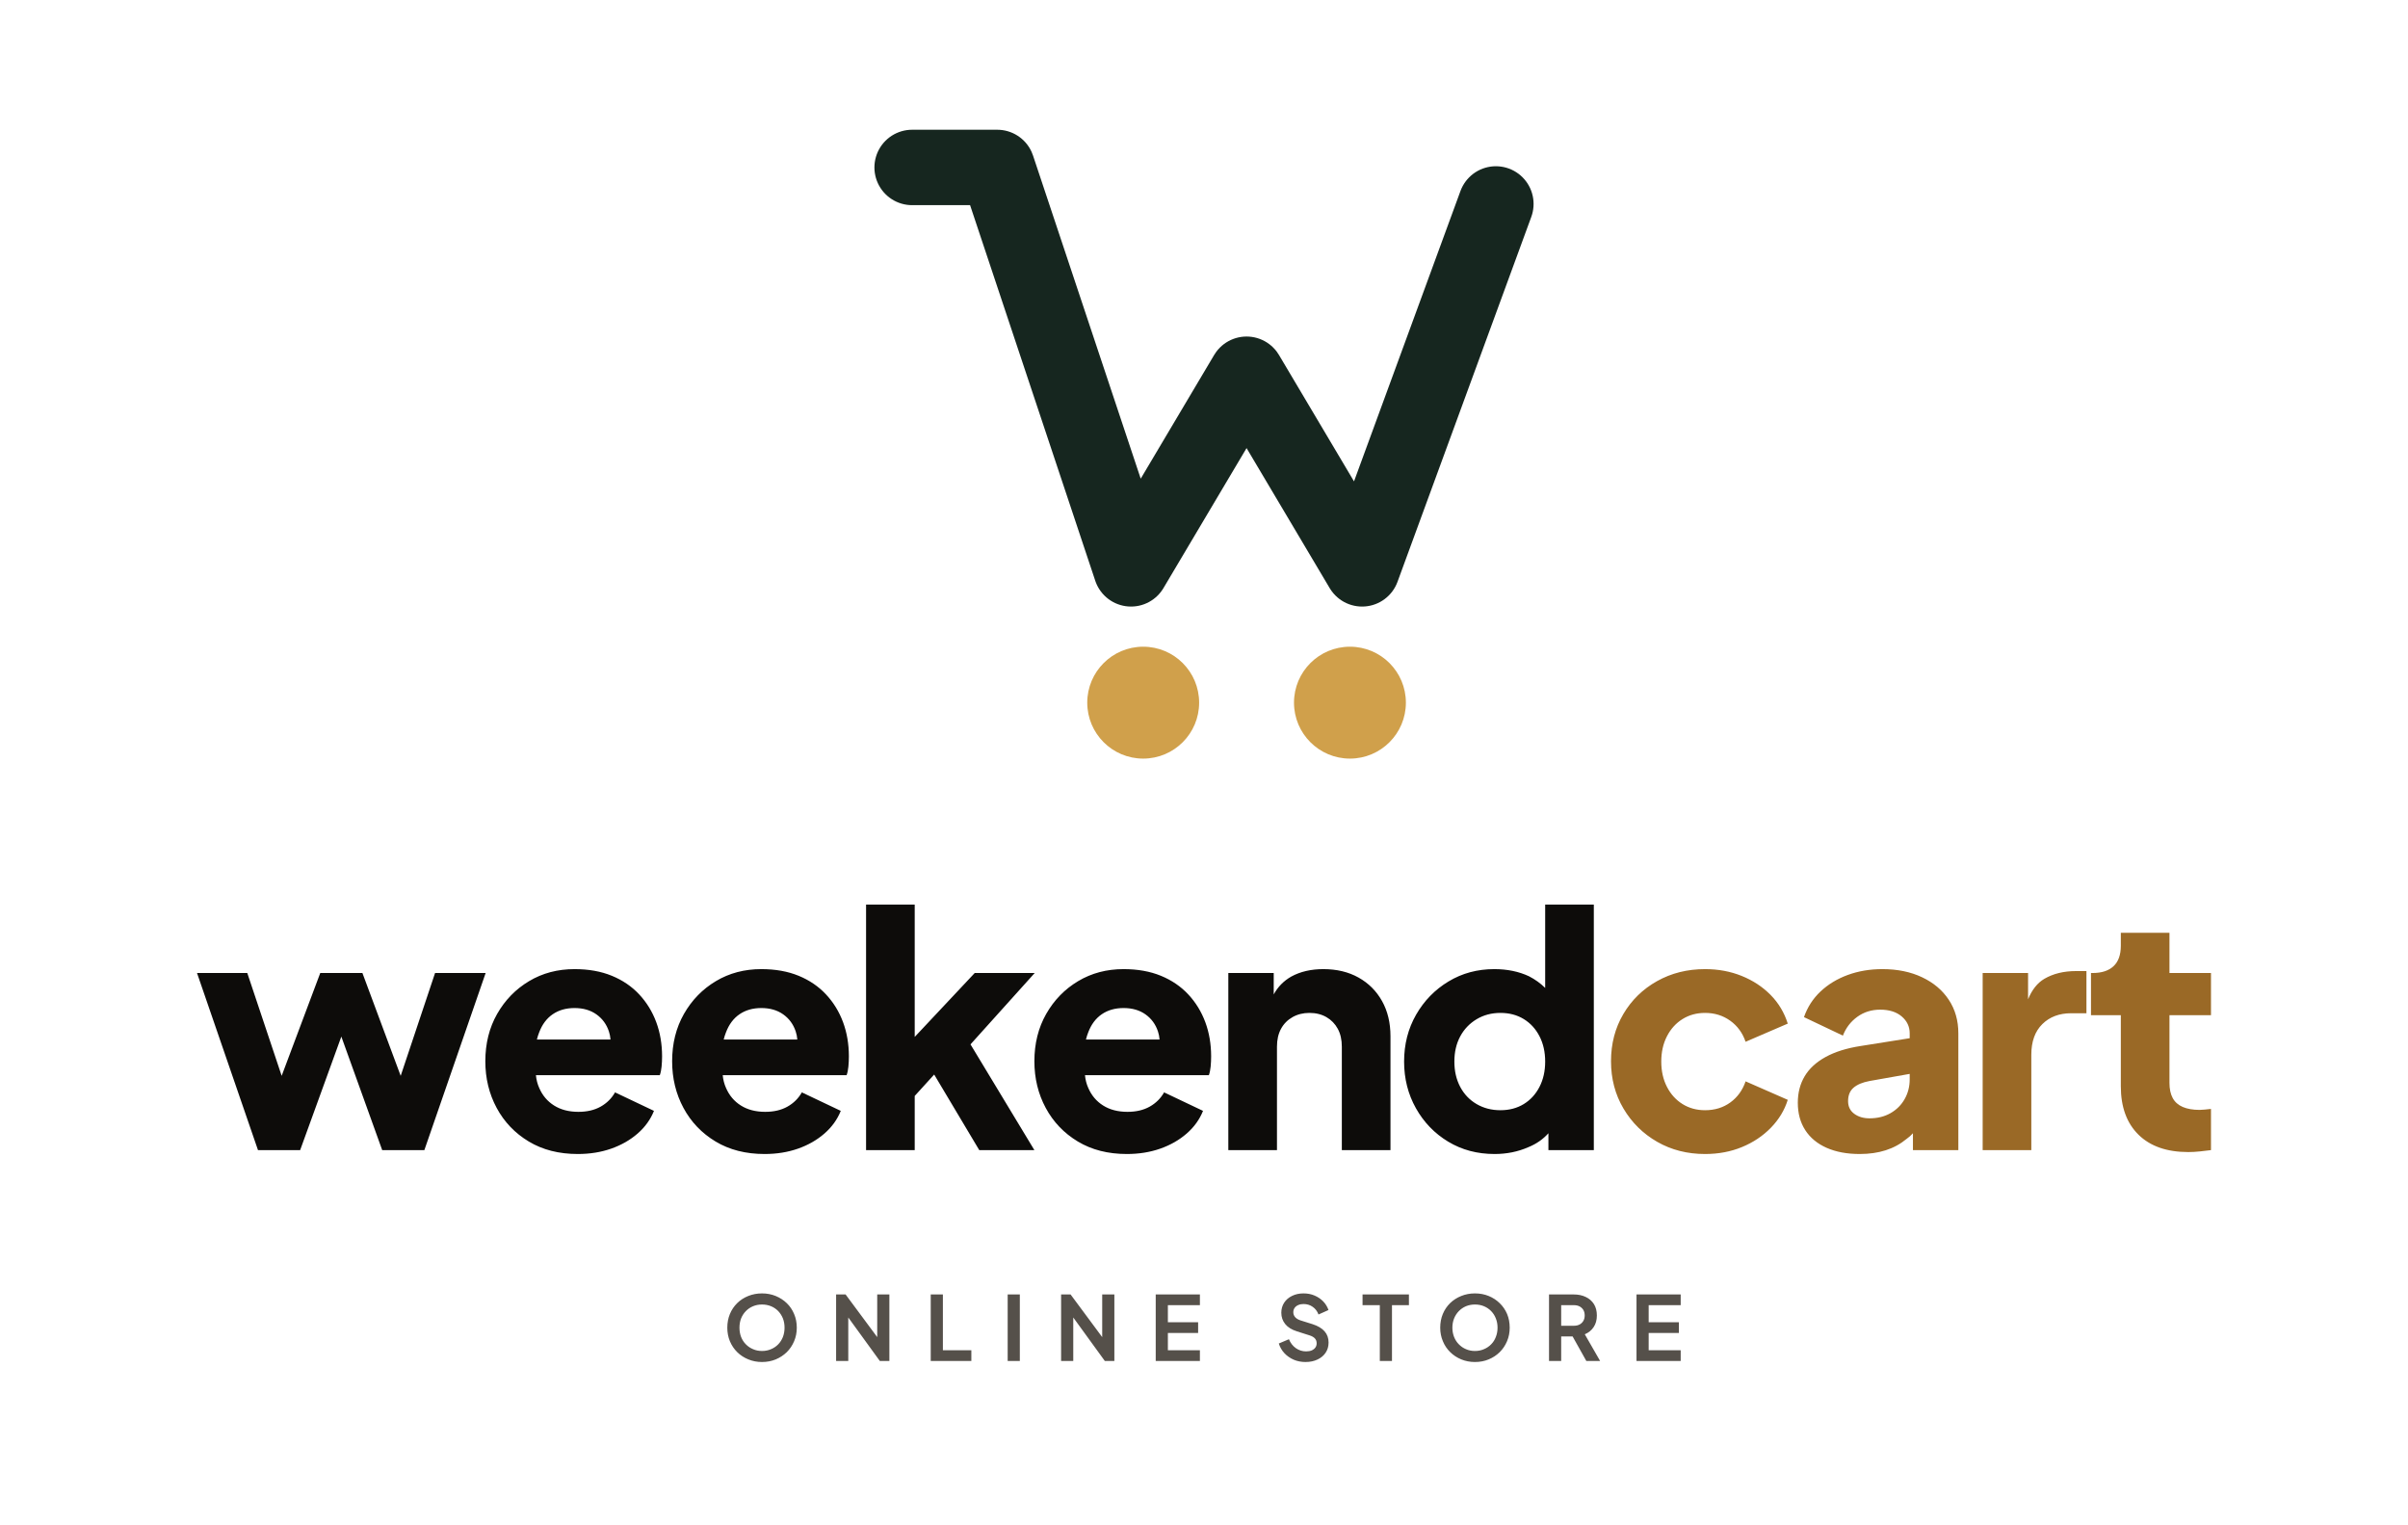
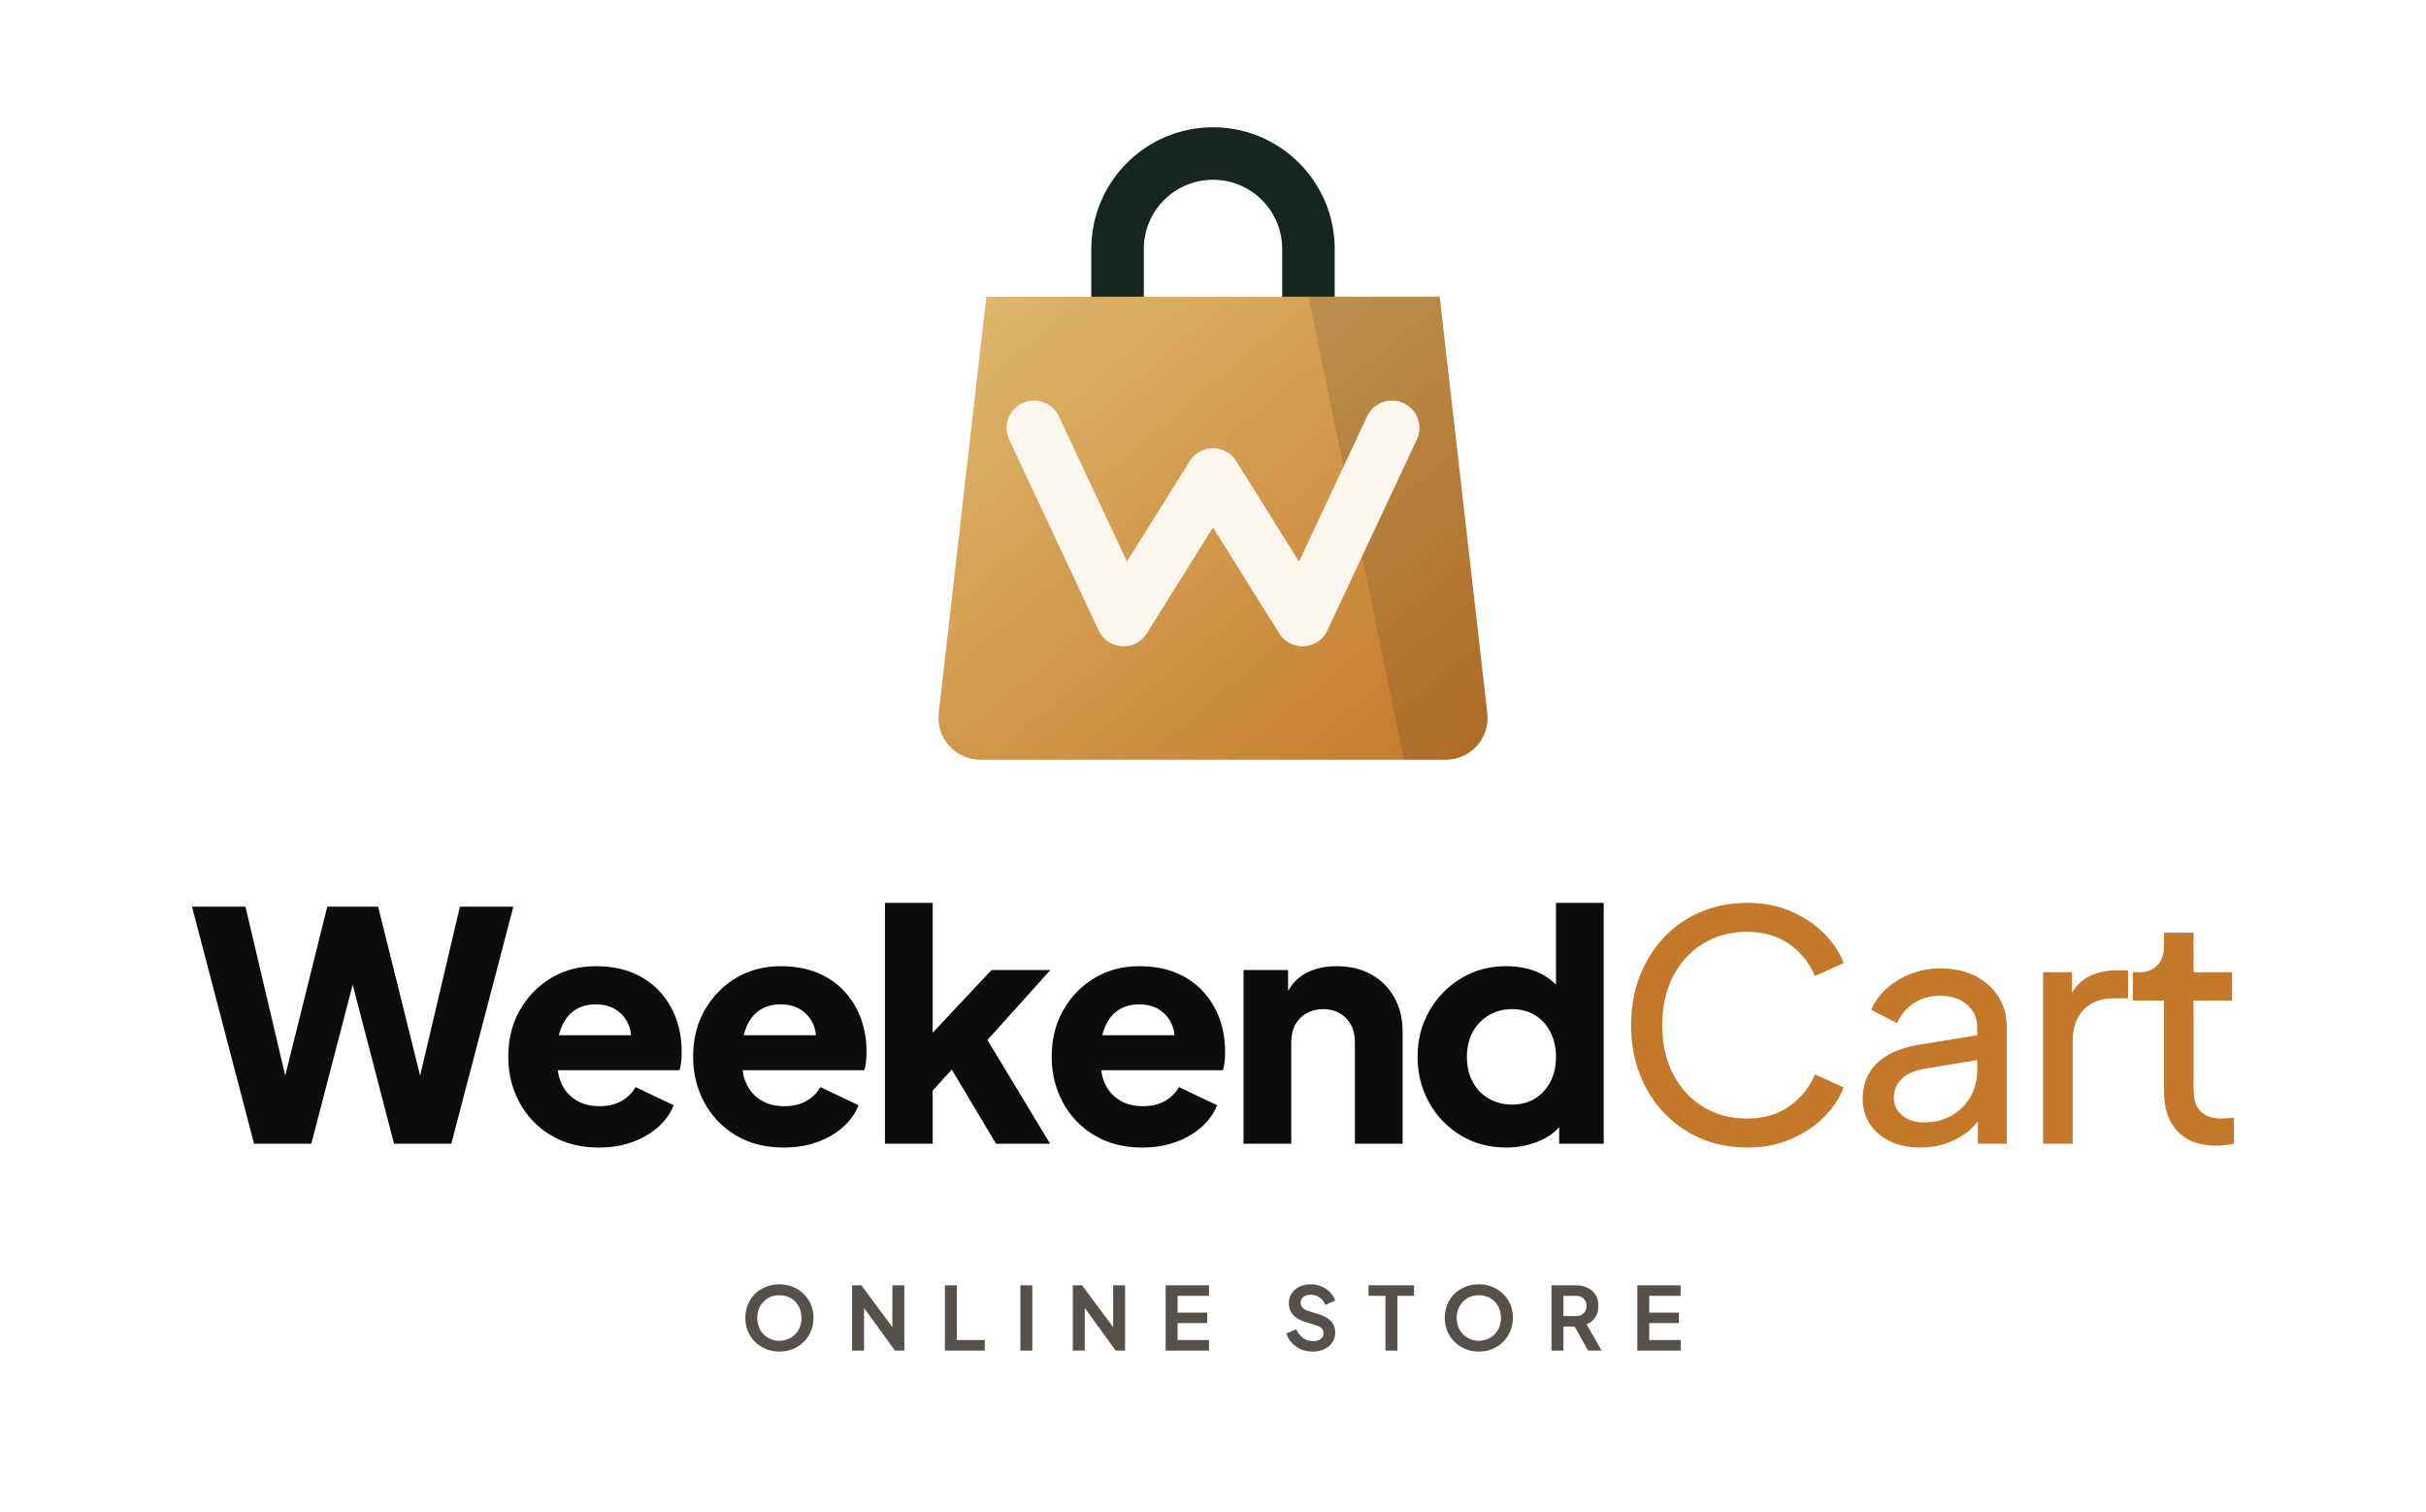
- <svg xmlns="http://www.w3.org/2000/svg" viewBox="0 0 297 188" width="1188" height="752" role="img" aria-label="WeekendCart — Online Store">
-   <g transform="translate(108.00 5.65) scale(1.5)">
-     <defs />
-     <path d="M3 10H10L21 43L30.5 27L40 43L51 13" fill="none" stroke="#16261f" stroke-width="6.2" stroke-linecap="round" stroke-linejoin="round" />
-     <circle cx="22" cy="54" r="4.6" fill="#d0a04b" />
-     <circle cx="39" cy="54" r="4.6" fill="#d0a04b" />
+ <svg xmlns="http://www.w3.org/2000/svg" viewBox="0 0 305 190" width="1220" height="760" role="img" aria-label="WeekendCart — Online Store">
+   <g transform="translate(104.50 7.30) scale(1.5)">
+     <defs>
+       <linearGradient id="wc-folded-light" x1="0" y1="0" x2="1" y2="1">
+         <stop offset="0" stop-color="#dfb96f" />
+         <stop offset="1" stop-color="#c4782a" />
+       </linearGradient>
+     </defs>
+     <path d="M24 20V16a8 8 0 0 1 16 0V20" fill="none" stroke="#16261f" stroke-width="4.4" stroke-linecap="round" />
+     <path d="M13 20H51L55 55a3.5 3.5 0 0 1-3.5 3.8H12.5A3.5 3.5 0 0 1 9 55Z" fill="url(#wc-folded-light)" />
+     <path d="M40 20H51L55 55a3.5 3.5 0 0 1-3.5 3.8H48Z" fill="#000" opacity=".12" />
+     <path d="M17 31L24.5 47L32 35L39.5 47L47 31" fill="none" stroke="#fbf7ee" stroke-width="4.6" stroke-linecap="round" stroke-linejoin="round" />
  </g>
  <g fill="#0d0c0a">
-     <g transform="translate(23.86 141.83)">
-       <path d="M13.16 0L7.96 0L0.44-21.84L6.64-21.84L10.88-9.16L15.64-21.84L20.84-21.84L25.56-9.16L29.80-21.84L36.04-21.84L28.48 0L23.28 0L18.24-14L13.16 0ZM47.40 0.48L47.40 0.48Q43.92 0.48 41.36-1.06Q38.80-2.60 37.40-5.20Q36.00-7.80 36.00-10.96L36.00-10.96Q36.00-14.24 37.46-16.80Q38.92-19.36 41.40-20.84Q43.88-22.32 47.00-22.32L47.00-22.32Q49.60-22.32 51.60-21.50Q53.60-20.68 54.98-19.20Q56.36-17.72 57.08-15.78Q57.80-13.84 57.80-11.56L57.80-11.56Q57.80-10.92 57.74-10.30Q57.68-9.68 57.52-9.24L57.52-9.24L42.24-9.24Q42.32-8.40 42.64-7.68L42.64-7.68Q43.24-6.28 44.48-5.50Q45.72-4.72 47.48-4.72L47.48-4.72Q49.08-4.72 50.22-5.36Q51.36-6 52.00-7.12L52.00-7.12L56.80-4.84Q56.16-3.24 54.78-2.04Q53.40-0.84 51.52-0.18Q49.64 0.48 47.40 0.48ZM42.36-13.64L42.36-13.64L51.44-13.64Q51.40-14.16 51.24-14.64L51.24-14.64Q50.80-15.96 49.70-16.74Q48.60-17.52 47.00-17.52L47.00-17.52Q45.44-17.52 44.32-16.76Q43.20-16 42.64-14.52L42.64-14.52Q42.48-14.12 42.36-13.64ZM70.44 0.48L70.44 0.48Q66.96 0.48 64.40-1.06Q61.84-2.60 60.44-5.20Q59.04-7.80 59.04-10.96L59.04-10.96Q59.04-14.24 60.50-16.80Q61.96-19.36 64.44-20.84Q66.92-22.32 70.04-22.32L70.04-22.32Q72.64-22.32 74.64-21.50Q76.64-20.68 78.02-19.20Q79.40-17.72 80.12-15.78Q80.84-13.84 80.84-11.56L80.84-11.56Q80.84-10.92 80.78-10.30Q80.72-9.68 80.56-9.24L80.56-9.24L65.28-9.24Q65.36-8.40 65.68-7.68L65.68-7.68Q66.28-6.28 67.52-5.50Q68.76-4.72 70.52-4.72L70.52-4.72Q72.12-4.72 73.26-5.36Q74.40-6 75.04-7.12L75.04-7.12L79.84-4.84Q79.20-3.24 77.82-2.04Q76.44-0.84 74.56-0.18Q72.68 0.48 70.44 0.48ZM65.40-13.64L65.40-13.64L74.48-13.64Q74.44-14.16 74.28-14.64L74.28-14.64Q73.84-15.96 72.74-16.74Q71.64-17.52 70.04-17.52L70.04-17.52Q68.48-17.52 67.36-16.76Q66.24-16 65.68-14.52L65.68-14.52Q65.52-14.12 65.40-13.64ZM88.96 0L82.96 0L82.96-30.28L88.96-30.28L88.96-13.96L96.36-21.84L103.76-21.84L95.84-13.04L103.72 0L96.92 0L91.36-9.32L88.96-6.68L88.96 0ZM115.12 0.48L115.12 0.48Q111.64 0.48 109.08-1.06Q106.52-2.60 105.12-5.20Q103.72-7.80 103.72-10.96L103.72-10.96Q103.72-14.24 105.18-16.80Q106.64-19.36 109.12-20.84Q111.60-22.32 114.72-22.32L114.72-22.32Q117.32-22.32 119.32-21.50Q121.32-20.68 122.70-19.20Q124.08-17.72 124.80-15.78Q125.52-13.84 125.52-11.56L125.52-11.56Q125.52-10.92 125.46-10.30Q125.40-9.68 125.24-9.24L125.24-9.24L109.96-9.24Q110.04-8.40 110.36-7.68L110.36-7.68Q110.96-6.28 112.20-5.50Q113.44-4.72 115.20-4.72L115.20-4.72Q116.80-4.72 117.94-5.36Q119.08-6 119.72-7.12L119.72-7.12L124.52-4.84Q123.88-3.24 122.50-2.04Q121.12-0.84 119.24-0.18Q117.36 0.48 115.12 0.48ZM110.08-13.64L110.08-13.64L119.16-13.64Q119.12-14.16 118.96-14.64L118.96-14.64Q118.52-15.96 117.42-16.74Q116.32-17.52 114.72-17.52L114.72-17.52Q113.16-17.52 112.04-16.76Q110.92-16 110.36-14.52L110.36-14.52Q110.20-14.12 110.08-13.64ZM133.64 0L127.64 0L127.64-21.84L133.24-21.84L133.24-19.20Q134.00-20.60 135.40-21.40L135.40-21.40Q137.08-22.32 139.36-22.32L139.36-22.32Q141.84-22.32 143.70-21.28Q145.56-20.24 146.60-18.38Q147.64-16.52 147.64-14.04L147.64-14.04L147.64 0L141.64 0L141.64-12.76Q141.64-14.04 141.14-14.96Q140.64-15.88 139.74-16.40Q138.84-16.92 137.64-16.92L137.64-16.92Q136.48-16.92 135.56-16.40Q134.64-15.88 134.14-14.96Q133.64-14.04 133.64-12.76L133.64-12.76L133.64 0ZM160.48 0.48L160.48 0.48Q157.28 0.48 154.76-1.04Q152.24-2.56 150.78-5.16Q149.32-7.76 149.32-10.92L149.32-10.92Q149.32-14.12 150.80-16.70Q152.28-19.28 154.80-20.80Q157.32-22.32 160.44-22.32L160.44-22.32Q162.84-22.32 164.72-21.44L164.72-21.44Q165.88-20.84 166.72-20L166.72-20L166.72-30.28L172.72-30.28L172.72 0L167.12 0L167.12-2.08Q166.12-0.96 164.64-0.36L164.64-0.36Q162.72 0.48 160.48 0.48ZM161.20-4.92Q162.84-4.92 164.08-5.68Q165.32-6.44 166.02-7.80Q166.72-9.16 166.72-10.92Q166.72-12.68 166.02-14.04Q165.32-15.40 164.08-16.16Q162.84-16.92 161.20-16.92Q159.56-16.92 158.26-16.14Q156.96-15.36 156.24-14.02Q155.52-12.68 155.52-10.92Q155.52-9.16 156.24-7.80Q156.96-6.44 158.26-5.68Q159.56-4.92 161.20-4.92Z" />
+     <g transform="translate(23.7 143.78)">
+       <path d="M15.44 0L8.24 0L0.44-29.80L7.16-29.80L12.16-8.56L17.44-29.80L23.84-29.80L29.12-8.56L34.12-29.80L40.84-29.80L33.04 0L25.84 0L20.64-20L15.44 0ZM51.60 0.48L51.60 0.48Q48.12 0.48 45.56-1.06Q43.00-2.60 41.60-5.20Q40.20-7.80 40.20-10.96L40.20-10.96Q40.20-14.24 41.66-16.80Q43.12-19.36 45.60-20.84Q48.08-22.32 51.20-22.32L51.20-22.32Q53.80-22.32 55.80-21.50Q57.80-20.68 59.18-19.20Q60.56-17.72 61.28-15.78Q62-13.84 62-11.56L62-11.56Q62-10.92 61.94-10.30Q61.88-9.68 61.72-9.24L61.72-9.24L46.44-9.24Q46.52-8.40 46.84-7.68L46.84-7.68Q47.44-6.28 48.68-5.50Q49.92-4.72 51.68-4.72L51.68-4.72Q53.28-4.72 54.42-5.36Q55.56-6 56.20-7.12L56.20-7.12L61-4.84Q60.36-3.24 58.98-2.04Q57.60-0.84 55.72-0.18Q53.84 0.48 51.60 0.48ZM46.56-13.64L46.56-13.64L55.64-13.64Q55.60-14.16 55.44-14.64L55.44-14.64Q55-15.96 53.90-16.74Q52.80-17.52 51.20-17.52L51.20-17.52Q49.64-17.52 48.52-16.76Q47.40-16 46.84-14.52L46.84-14.52Q46.68-14.12 46.56-13.64ZM74.84 0.48L74.84 0.48Q71.36 0.48 68.80-1.06Q66.24-2.60 64.84-5.20Q63.44-7.80 63.44-10.96L63.44-10.96Q63.44-14.24 64.90-16.80Q66.36-19.36 68.84-20.84Q71.32-22.32 74.44-22.32L74.44-22.32Q77.04-22.32 79.04-21.50Q81.04-20.68 82.42-19.20Q83.80-17.72 84.52-15.78Q85.24-13.84 85.24-11.56L85.24-11.56Q85.24-10.92 85.18-10.30Q85.12-9.68 84.96-9.24L84.96-9.24L69.68-9.24Q69.76-8.40 70.08-7.68L70.08-7.68Q70.68-6.28 71.92-5.50Q73.16-4.72 74.92-4.72L74.92-4.72Q76.52-4.72 77.66-5.36Q78.80-6 79.44-7.12L79.44-7.12L84.24-4.84Q83.60-3.24 82.22-2.04Q80.84-0.84 78.96-0.18Q77.08 0.48 74.84 0.48ZM69.80-13.64L69.80-13.64L78.88-13.64Q78.84-14.16 78.68-14.64L78.68-14.64Q78.24-15.96 77.14-16.74Q76.04-17.52 74.44-17.52L74.44-17.52Q72.88-17.52 71.76-16.76Q70.64-16 70.08-14.52L70.08-14.52Q69.92-14.12 69.80-13.64ZM93.56 0L87.56 0L87.56-30.28L93.56-30.28L93.56-13.96L100.96-21.84L108.36-21.84L100.44-13.04L108.32 0L101.52 0L95.96-9.32L93.56-6.68L93.56 0ZM119.92 0.48L119.92 0.48Q116.44 0.48 113.88-1.06Q111.32-2.60 109.92-5.20Q108.52-7.80 108.52-10.96L108.52-10.96Q108.52-14.24 109.98-16.80Q111.44-19.36 113.92-20.84Q116.40-22.32 119.52-22.32L119.52-22.32Q122.12-22.32 124.12-21.50Q126.12-20.68 127.50-19.20Q128.88-17.72 129.60-15.78Q130.32-13.84 130.32-11.56L130.32-11.56Q130.32-10.92 130.26-10.30Q130.20-9.68 130.04-9.24L130.04-9.24L114.76-9.24Q114.84-8.40 115.16-7.68L115.16-7.68Q115.76-6.28 117-5.50Q118.24-4.72 120-4.72L120-4.72Q121.60-4.72 122.74-5.36Q123.88-6 124.52-7.12L124.52-7.12L129.32-4.84Q128.68-3.24 127.30-2.04Q125.92-0.84 124.04-0.18Q122.16 0.48 119.92 0.48ZM114.88-13.64L114.88-13.64L123.96-13.64Q123.92-14.16 123.76-14.64L123.76-14.64Q123.32-15.96 122.22-16.74Q121.12-17.52 119.52-17.52L119.52-17.52Q117.96-17.52 116.84-16.76Q115.72-16 115.16-14.52L115.16-14.52Q115-14.12 114.88-13.64ZM138.64 0L132.64 0L132.64-21.84L138.24-21.84L138.24-19.20Q139-20.60 140.40-21.40L140.40-21.40Q142.08-22.32 144.36-22.32L144.36-22.32Q146.84-22.32 148.70-21.28Q150.56-20.24 151.60-18.38Q152.64-16.52 152.64-14.04L152.64-14.04L152.64 0L146.64 0L146.64-12.76Q146.64-14.04 146.14-14.96Q145.64-15.88 144.74-16.40Q143.84-16.92 142.64-16.92L142.64-16.92Q141.48-16.92 140.56-16.40Q139.64-15.88 139.14-14.96Q138.64-14.04 138.64-12.76L138.64-12.76L138.64 0ZM165.68 0.48L165.68 0.48Q162.48 0.48 159.96-1.04Q157.44-2.56 155.98-5.16Q154.52-7.76 154.52-10.92L154.52-10.92Q154.52-14.12 156-16.70Q157.48-19.28 160-20.80Q162.52-22.32 165.64-22.32L165.64-22.32Q168.04-22.32 169.92-21.44L169.92-21.44Q171.08-20.84 171.92-20L171.92-20L171.92-30.28L177.92-30.28L177.92 0L172.32 0L172.32-2.08Q171.32-0.96 169.84-0.36L169.84-0.36Q167.92 0.48 165.68 0.48ZM166.40-4.92Q168.04-4.92 169.28-5.68Q170.52-6.44 171.22-7.80Q171.92-9.16 171.92-10.92Q171.92-12.68 171.22-14.04Q170.52-15.40 169.28-16.16Q168.04-16.92 166.40-16.92Q164.76-16.92 163.46-16.14Q162.16-15.36 161.44-14.02Q160.72-12.68 160.72-10.92Q160.72-9.16 161.44-7.80Q162.16-6.44 163.46-5.68Q164.76-4.92 166.40-4.92Z" />
    </g>
  </g>
-   <g fill="#9a6926">
-     <g transform="translate(23.86 141.83)">
-       <path d="M186.44 0.48L186.44 0.48Q183.16 0.48 180.54-1.02Q177.92-2.52 176.38-5.12Q174.84-7.72 174.84-10.96L174.84-10.96Q174.84-14.20 176.36-16.78Q177.88-19.36 180.52-20.84Q183.16-22.32 186.44-22.32L186.44-22.32Q188.88-22.32 190.96-21.48Q193.04-20.64 194.52-19.14Q196.00-17.64 196.64-15.60L196.64-15.60L191.44-13.36Q190.88-15 189.54-15.96Q188.20-16.92 186.44-16.92L186.44-16.92Q184.88-16.92 183.66-16.16Q182.44-15.40 181.74-14.04Q181.04-12.68 181.04-10.92L181.04-10.92Q181.04-9.16 181.74-7.80Q182.44-6.44 183.66-5.68Q184.88-4.92 186.44-4.92L186.44-4.92Q188.24-4.92 189.56-5.88Q190.88-6.84 191.44-8.48L191.44-8.48L196.64-6.20Q196.04-4.28 194.56-2.76Q193.08-1.24 191.00-0.38Q188.92 0.48 186.44 0.48ZM205.52 0.48L205.52 0.48Q203.16 0.48 201.44-0.28Q199.72-1.04 198.80-2.46Q197.88-3.88 197.88-5.84L197.88-5.84Q197.88-7.68 198.72-9.10Q199.56-10.52 201.30-11.48Q203.04-12.44 205.64-12.84L205.64-12.84L211.68-13.80L211.68-14.40Q211.68-15.64 210.70-16.48Q209.72-17.32 208.04-17.32L208.04-17.32Q206.44-17.32 205.22-16.44Q204.00-15.56 203.44-14.12L203.44-14.12L198.64-16.40Q199.28-18.24 200.68-19.56Q202.08-20.88 204.04-21.60Q206.00-22.32 208.32-22.32L208.32-22.32Q211.08-22.32 213.20-21.32Q215.32-20.32 216.50-18.54Q217.68-16.76 217.68-14.40L217.68-14.40L217.68 0L212.08 0L212.08-2.08Q211.72-1.68 211.32-1.40L211.32-1.40Q210.16-0.44 208.72 0.02Q207.28 0.48 205.52 0.48ZM211.68-8.72L211.68-9.40L206.72-8.52Q205.44-8.28 204.76-7.70Q204.08-7.12 204.08-6.04L204.08-6.04Q204.08-5.04 204.84-4.48Q205.60-3.92 206.72-3.92L206.72-3.92Q208.20-3.92 209.32-4.56Q210.44-5.20 211.06-6.30Q211.68-7.40 211.68-8.72L211.68-8.72ZM226.68 0L220.68 0L220.68-21.84L226.28-21.84L226.28-18.60Q227.00-20.36 228.28-21.12L228.28-21.12Q229.92-22.08 232.20-22.08L232.20-22.08L233.48-22.08L233.48-16.88L231.60-16.88Q229.40-16.88 228.04-15.54Q226.68-14.20 226.68-11.76L226.68-11.76L226.68 0ZM246.04 0.24L246.04 0.24Q242.08 0.24 239.90-1.90Q237.72-4.04 237.72-7.88L237.72-7.88L237.72-16.64L234.04-16.64L234.04-21.84L234.24-21.84Q235.92-21.84 236.82-22.68Q237.72-23.52 237.72-25.20L237.72-25.20L237.72-26.80L243.72-26.80L243.72-21.84L248.84-21.84L248.84-16.64L243.72-16.64L243.72-8.28Q243.72-7.16 244.12-6.42Q244.52-5.68 245.36-5.32Q246.20-4.96 247.44-4.96L247.44-4.96Q247.72-4.96 248.08-5Q248.44-5.04 248.84-5.08L248.84-5.08L248.84 0Q248.24 0.08 247.48 0.16Q246.72 0.24 246.04 0.24Z" />
+   <g fill="#c4782a">
+     <g transform="translate(23.7 143.78)">
+       <path d="M195.96 0.48L195.96 0.48Q192.80 0.48 190.14-0.66Q187.48-1.80 185.50-3.88Q183.52-5.96 182.44-8.76Q181.36-11.56 181.36-14.88L181.36-14.88Q181.36-18.24 182.44-21.04Q183.52-23.84 185.48-25.92Q187.44-28 190.12-29.14Q192.80-30.28 195.96-30.28L195.96-30.28Q199.04-30.28 201.50-29.20Q203.96-28.12 205.66-26.40Q207.36-24.68 208.08-22.72L208.08-22.72L204.48-21.08Q203.44-23.56 201.24-25.10Q199.04-26.64 195.96-26.64L195.96-26.64Q192.84-26.64 190.42-25.16Q188-23.68 186.64-21.04Q185.28-18.40 185.28-14.88L185.28-14.88Q185.28-11.40 186.64-8.76Q188-6.12 190.42-4.64Q192.84-3.16 195.96-3.16L195.96-3.16Q199.04-3.16 201.24-4.70Q203.44-6.24 204.48-8.72L204.48-8.72L208.08-7.08Q207.36-5.12 205.66-3.40Q203.96-1.68 201.50-0.60Q199.04 0.48 195.96 0.48ZM217.68 0.48L217.68 0.48Q215.56 0.48 213.94-0.30Q212.32-1.08 211.40-2.46Q210.48-3.84 210.48-5.64L210.48-5.64Q210.48-7.36 211.22-8.74Q211.96-10.12 213.54-11.08Q215.12-12.04 217.52-12.44L217.52-12.44L224.88-13.64L224.88-14.64Q224.88-16.40 223.58-17.50Q222.28-18.60 220.16-18.60L220.16-18.60Q218.32-18.60 216.90-17.66Q215.48-16.72 214.80-15.16L214.80-15.16L211.56-16.84Q212.16-18.32 213.48-19.50Q214.80-20.68 216.56-21.36Q218.32-22.04 220.24-22.04L220.24-22.04Q222.72-22.04 224.60-21.10Q226.48-20.16 227.54-18.50Q228.60-16.84 228.60-14.64L228.60-14.64L228.60 0L224.96 0L224.96-2.80Q224.44-2.16 223.80-1.60L223.80-1.60Q222.64-0.64 221.08-0.08Q219.52 0.48 217.68 0.48ZM224.88-9.16L224.88-10.52L218.36-9.44Q216.28-9.08 215.34-8.12Q214.40-7.16 214.40-5.76L214.40-5.76Q214.40-4.44 215.46-3.56Q216.52-2.68 218.12-2.68L218.12-2.68Q220.16-2.68 221.66-3.54Q223.16-4.40 224.02-5.88Q224.88-7.36 224.88-9.16L224.88-9.16ZM236.88 0L233.16 0L233.16-21.56L236.80-21.56L236.80-18.96Q237.52-20.20 238.72-20.92L238.72-20.92Q240.28-21.80 242.52-21.80L242.52-21.80L243.84-21.80L243.84-18.28L241.96-18.28Q239.68-18.28 238.28-16.86Q236.88-15.44 236.88-12.84L236.88-12.84L236.88 0ZM254.92 0.24L254.92 0.24Q251.76 0.24 250.06-1.56Q248.36-3.36 248.36-6.64L248.36-6.64L248.36-18L244.44-18L244.44-21.56L245.24-21.56Q246.68-21.56 247.52-22.44Q248.36-23.32 248.36-24.76L248.36-24.76L248.36-26.52L252.08-26.52L252.08-21.56L256.92-21.56L256.92-18L252.08-18L252.08-6.76Q252.08-5.68 252.42-4.88Q252.76-4.08 253.56-3.62Q254.36-3.16 255.68-3.16L255.68-3.16Q255.96-3.16 256.38-3.20Q256.80-3.24 257.16-3.28L257.16-3.28L257.16 0Q256.64 0.12 256 0.18Q255.36 0.24 254.92 0.24Z" />
    </g>
  </g>
  <g fill="#55504a">
-     <g transform="translate(89.155 167.83)">
+     <g transform="translate(93.155 169.78)">
      <path d="M4.83 0.13L4.83 0.13Q3.93 0.13 3.15-0.19Q2.36-0.51 1.78-1.08Q1.20-1.65 0.87-2.43Q0.55-3.20 0.55-4.10L0.55-4.10Q0.55-5.02 0.87-5.79Q1.19-6.56 1.77-7.13Q2.35-7.70 3.13-8.01Q3.92-8.33 4.83-8.33L4.83-8.33Q5.74-8.33 6.52-8.01Q7.30-7.69 7.89-7.12Q8.47-6.56 8.79-5.79Q9.12-5.02 9.12-4.10L9.12-4.10Q9.12-3.20 8.79-2.43Q8.46-1.65 7.88-1.08Q7.29-0.51 6.52-0.19Q5.74 0.13 4.83 0.13ZM4.83-1.23L4.83-1.23Q5.43-1.23 5.94-1.45Q6.45-1.66 6.83-2.05Q7.20-2.43 7.41-2.96Q7.61-3.49 7.61-4.10L7.61-4.10Q7.61-4.72 7.41-5.24Q7.20-5.76 6.83-6.15Q6.45-6.54 5.94-6.75Q5.43-6.96 4.83-6.96L4.83-6.96Q4.23-6.96 3.73-6.75Q3.22-6.54 2.84-6.15Q2.46-5.76 2.25-5.24Q2.05-4.72 2.05-4.10L2.05-4.10Q2.05-3.49 2.25-2.96Q2.46-2.43 2.84-2.05Q3.22-1.66 3.73-1.45Q4.23-1.23 4.83-1.23ZM15.47 0L13.97 0L13.97-8.20L15.14-8.20L19.04-2.94L19.04-8.20L20.54-8.20L20.54 0L19.36 0L15.47-5.36L15.47 0ZM30.65 0L25.64 0L25.64-8.20L27.14-8.20L27.14-1.32L30.65-1.32L30.65 0ZM36.63 0L35.13 0L35.13-8.20L36.63-8.20L36.63 0ZM43.22 0L41.72 0L41.72-8.20L42.89-8.20L46.79-2.94L46.79-8.20L48.29-8.20L48.29 0L47.11 0L43.22-5.36L43.22 0ZM58.84 0L53.39 0L53.39-8.20L58.84-8.20L58.84-6.88L54.89-6.88L54.89-4.77L58.62-4.77L58.62-3.45L54.89-3.45L54.89-1.32L58.84-1.32L58.84 0ZM71.86 0.13L71.86 0.13Q71.08 0.13 70.42-0.15Q69.75-0.44 69.27-0.95Q68.79-1.46 68.57-2.15L68.57-2.15L69.82-2.68Q70.11-1.98 70.67-1.58Q71.24-1.18 71.94-1.18L71.94-1.18Q72.34-1.18 72.63-1.30Q72.92-1.43 73.08-1.65Q73.24-1.87 73.24-2.18L73.24-2.18Q73.24-2.54 73.02-2.78Q72.81-3.01 72.38-3.15L72.38-3.15L70.81-3.65Q69.85-3.95 69.37-4.54Q68.88-5.14 68.88-5.94L68.88-5.94Q68.88-6.64 69.23-7.18Q69.58-7.72 70.20-8.02Q70.82-8.33 71.62-8.33L71.62-8.33Q72.36-8.33 72.97-8.07Q73.59-7.81 74.04-7.35Q74.48-6.90 74.70-6.28L74.70-6.28L73.47-5.73Q73.23-6.35 72.74-6.68Q72.26-7.02 71.62-7.02L71.62-7.02Q71.25-7.02 70.96-6.89Q70.67-6.76 70.52-6.54Q70.36-6.31 70.36-6.01L70.36-6.01Q70.36-5.67 70.58-5.41Q70.80-5.15 71.25-5.00L71.25-5.00L72.75-4.53Q73.73-4.21 74.22-3.65Q74.71-3.09 74.71-2.27L74.71-2.27Q74.71-1.56 74.35-1.02Q73.99-0.48 73.35-0.18Q72.71 0.13 71.86 0.13ZM82.53 0L81.03 0L81.03-6.88L78.90-6.88L78.90-8.20L84.62-8.20L84.62-6.88L82.53-6.88L82.53 0ZM92.76 0.13L92.76 0.13Q91.86 0.13 91.08-0.19Q90.30-0.51 89.72-1.08Q89.13-1.65 88.81-2.43Q88.48-3.20 88.48-4.10L88.48-4.10Q88.48-5.02 88.80-5.79Q89.12-6.56 89.70-7.13Q90.29-7.70 91.07-8.01Q91.85-8.33 92.76-8.33L92.76-8.33Q93.68-8.33 94.46-8.01Q95.24-7.69 95.82-7.12Q96.40-6.56 96.73-5.79Q97.05-5.02 97.05-4.10L97.05-4.10Q97.05-3.20 96.72-2.43Q96.39-1.65 95.81-1.08Q95.23-0.51 94.45-0.19Q93.68 0.13 92.76 0.13ZM92.76-1.23L92.76-1.23Q93.37-1.23 93.87-1.45Q94.38-1.66 94.76-2.05Q95.14-2.43 95.34-2.96Q95.55-3.49 95.55-4.10L95.55-4.10Q95.55-4.72 95.34-5.24Q95.14-5.76 94.76-6.15Q94.38-6.54 93.87-6.75Q93.37-6.96 92.76-6.96L92.76-6.96Q92.17-6.96 91.66-6.75Q91.16-6.54 90.78-6.15Q90.40-5.76 90.19-5.24Q89.98-4.72 89.98-4.10L89.98-4.10Q89.98-3.49 90.19-2.96Q90.40-2.43 90.78-2.05Q91.16-1.66 91.66-1.45Q92.17-1.23 92.76-1.23ZM103.40 0L101.90 0L101.90-8.20L104.95-8.20Q105.79-8.20 106.43-7.89Q107.07-7.59 107.44-7.01Q107.80-6.43 107.80-5.61L107.80-5.61Q107.80-4.76 107.40-4.17Q107.00-3.57 106.31-3.29L106.31-3.29L108.20 0L106.50 0L104.81-3.02L103.40-3.02L103.40 0ZM103.40-6.88L103.40-4.34L104.97-4.34Q105.38-4.34 105.68-4.50Q105.97-4.66 106.14-4.95Q106.30-5.24 106.30-5.61L106.30-5.61Q106.30-5.99 106.14-6.28Q105.97-6.56 105.68-6.72Q105.38-6.88 104.97-6.88L104.97-6.88L103.40-6.88ZM118.14 0L112.69 0L112.69-8.20L118.14-8.20L118.14-6.88L114.19-6.88L114.19-4.77L117.92-4.77L117.92-3.45L114.19-3.45L114.19-1.32L118.14-1.32L118.14 0Z" />
    </g>
  </g>
</svg>
